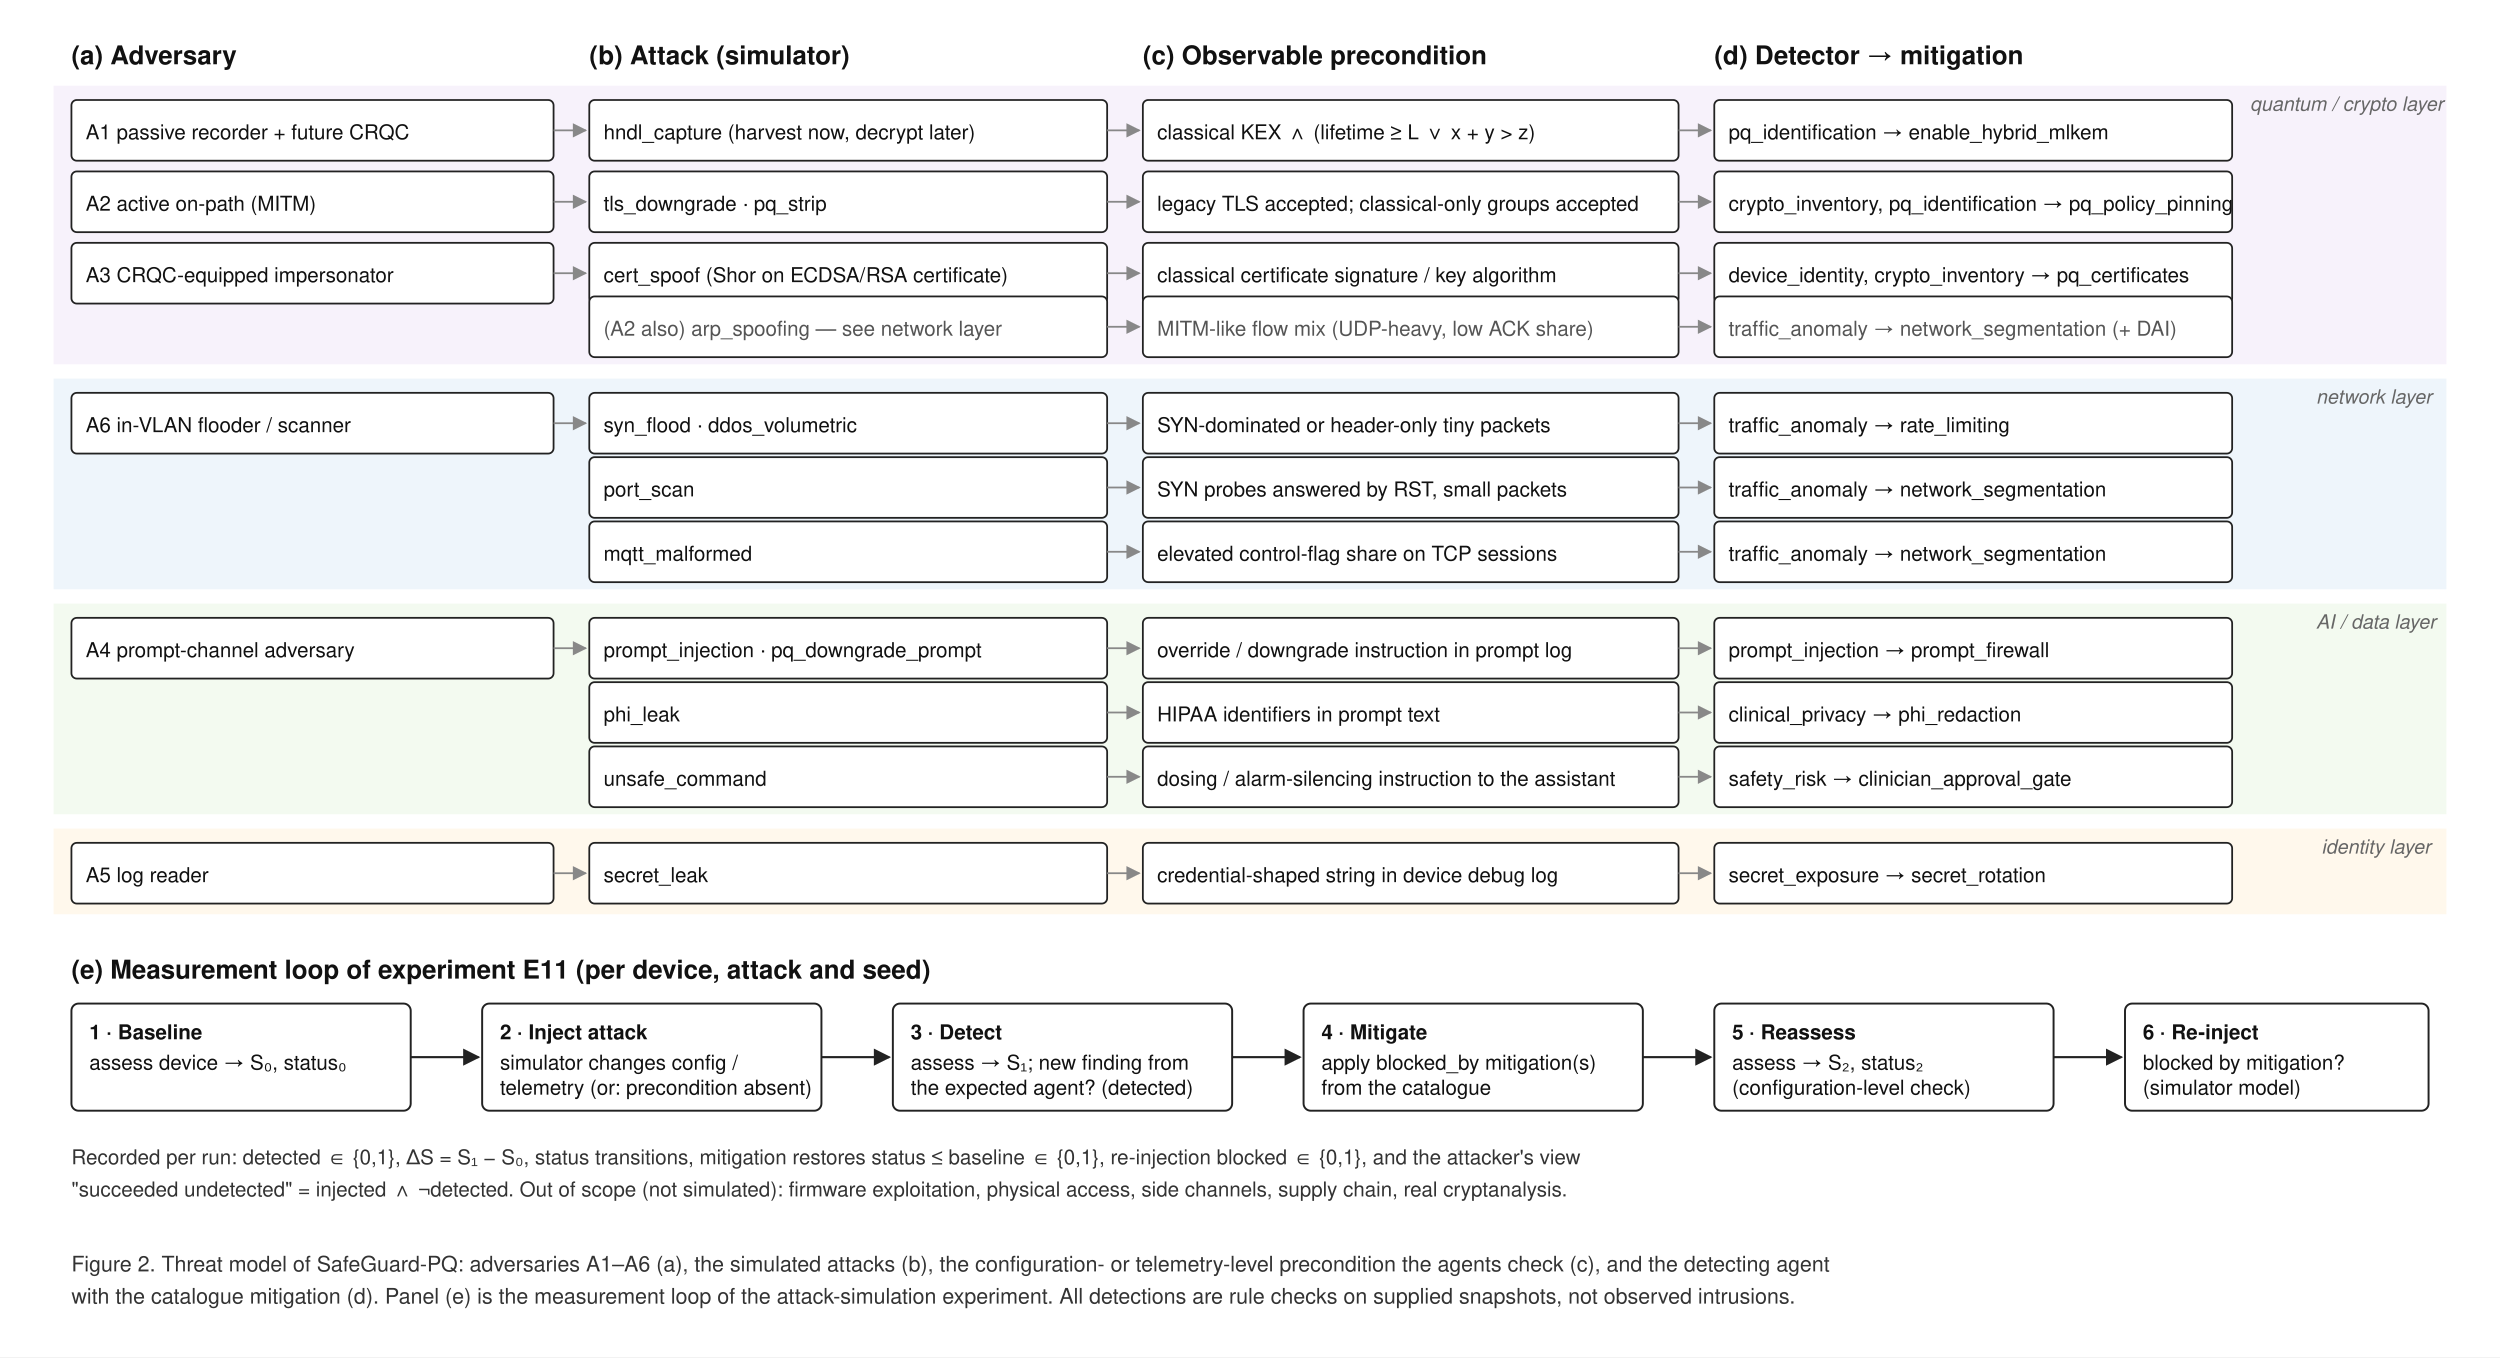
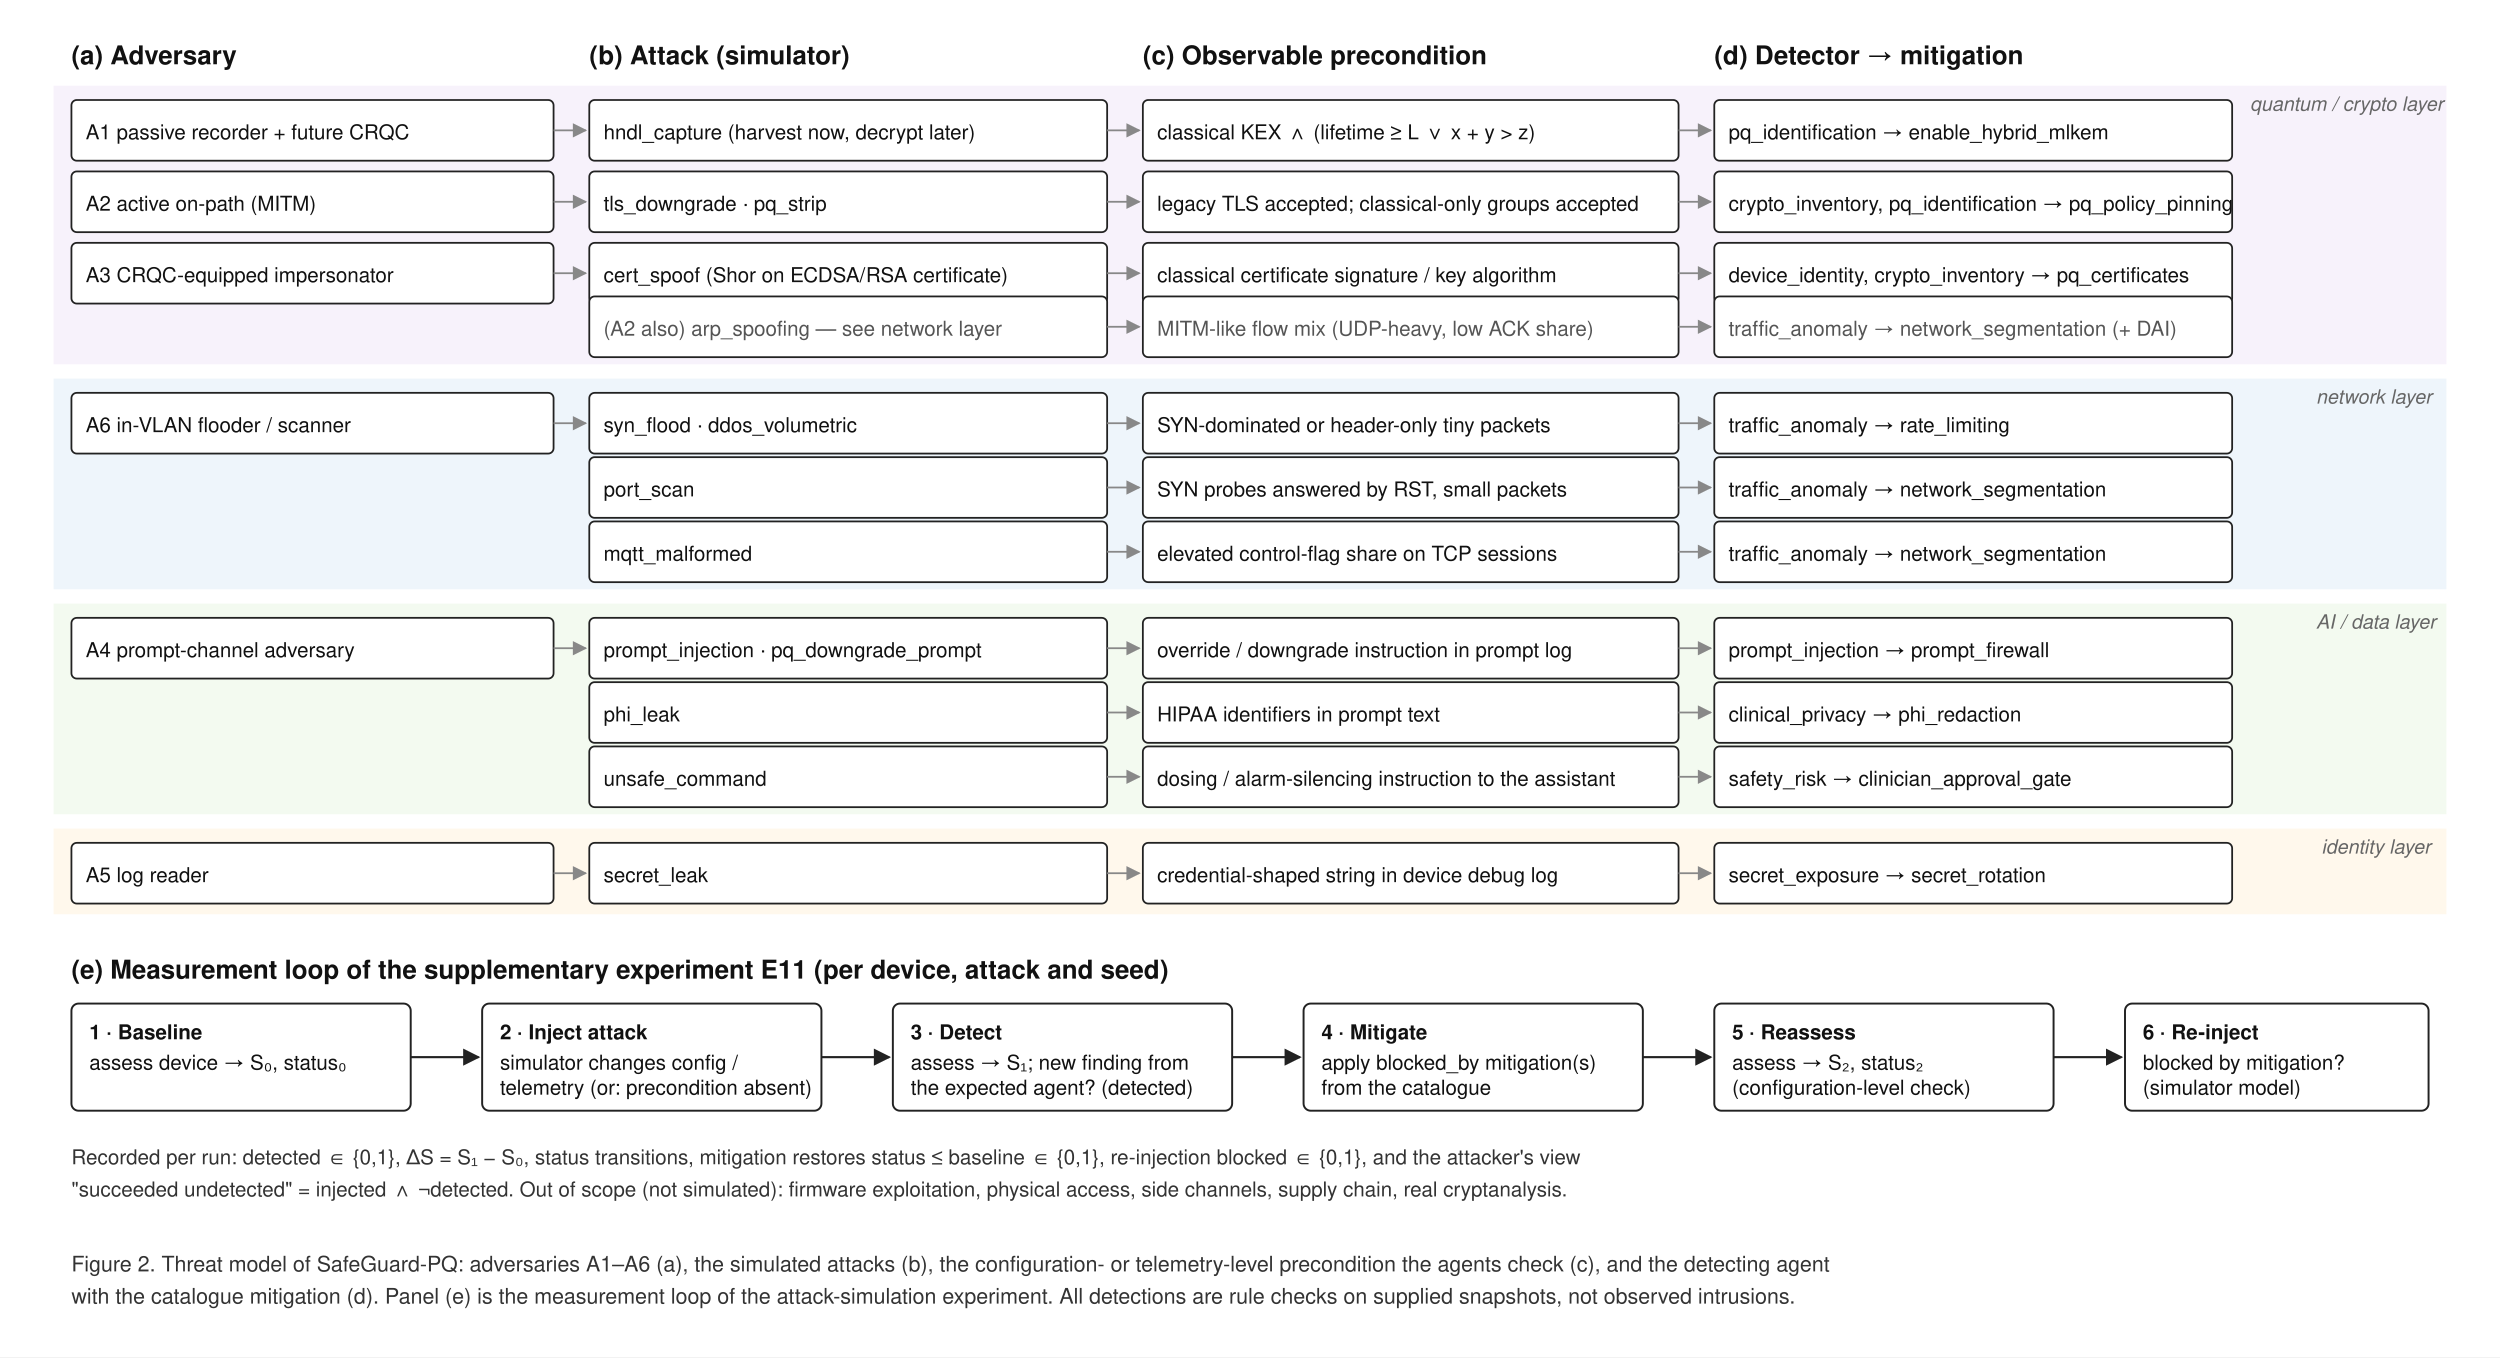
<svg xmlns="http://www.w3.org/2000/svg" width="1400" height="760" viewBox="0 0 1400 760" font-family="Helvetica, Arial, sans-serif" font-size="12.5">
  <defs>
    <marker id="a" viewBox="0 0 10 10" refX="9" refY="5" markerWidth="8" markerHeight="8" orient="auto-start-reverse">
      <path d="M0,0 L10,5 L0,10 z" fill="#222" />
    </marker>
    <marker id="g" viewBox="0 0 10 10" refX="9" refY="5" markerWidth="8" markerHeight="8" orient="auto-start-reverse">
      <path d="M0,0 L10,5 L0,10 z" fill="#888" />
    </marker>
  </defs>
  <rect width="1400" height="760" fill="#fff" />
  <g font-size="14.5" font-weight="bold" fill="#111">
    <text x="40" y="36">(a) Adversary</text>
    <text x="330" y="36">(b) Attack (simulator)</text>
    <text x="640" y="36">(c) Observable precondition</text>
    <text x="960" y="36">(d) Detector → mitigation</text>
  </g>
  <g stroke="none">
    <rect x="30" y="48" width="1340" height="156" fill="#f7f2fb" />
    <rect x="30" y="212" width="1340" height="118" fill="#eef5fb" />
    <rect x="30" y="338" width="1340" height="118" fill="#f3faf0" />
    <rect x="30" y="464" width="1340" height="48" fill="#fff8ec" />
  </g>
  <g font-size="11" fill="#666" font-style="italic">
    <text x="1260" y="62">quantum / crypto layer</text>
    <text x="1297" y="226">network layer</text>
    <text x="1297" y="352">AI / data layer</text>
    <text x="1300" y="478">identity layer</text>
  </g>
  <g stroke="#222" stroke-width="1" fill="#fff">
    <rect x="40" y="56" width="270" height="34" rx="3" />
    <rect x="330" y="56" width="290" height="34" rx="3" />
    <rect x="640" y="56" width="300" height="34" rx="3" />
    <rect x="960" y="56" width="290" height="34" rx="3" />
    <rect x="40" y="96" width="270" height="34" rx="3" />
    <rect x="330" y="96" width="290" height="34" rx="3" />
    <rect x="640" y="96" width="300" height="34" rx="3" />
    <rect x="960" y="96" width="290" height="34" rx="3" />
    <rect x="40" y="136" width="270" height="34" rx="3" />
    <rect x="330" y="136" width="290" height="34" rx="3" />
    <rect x="640" y="136" width="300" height="34" rx="3" />
    <rect x="960" y="136" width="290" height="34" rx="3" />
    <rect x="330" y="166" width="290" height="34" rx="3" />
    <rect x="640" y="166" width="300" height="34" rx="3" />
    <rect x="960" y="166" width="290" height="34" rx="3" />
    <rect x="40" y="220" width="270" height="34" rx="3" />
    <rect x="330" y="220" width="290" height="34" rx="3" />
    <rect x="640" y="220" width="300" height="34" rx="3" />
    <rect x="960" y="220" width="290" height="34" rx="3" />
    <rect x="330" y="256" width="290" height="34" rx="3" />
    <rect x="640" y="256" width="300" height="34" rx="3" />
    <rect x="960" y="256" width="290" height="34" rx="3" />
    <rect x="330" y="292" width="290" height="34" rx="3" />
    <rect x="640" y="292" width="300" height="34" rx="3" />
    <rect x="960" y="292" width="290" height="34" rx="3" />
    <rect x="40" y="346" width="270" height="34" rx="3" />
    <rect x="330" y="346" width="290" height="34" rx="3" />
    <rect x="640" y="346" width="300" height="34" rx="3" />
    <rect x="960" y="346" width="290" height="34" rx="3" />
    <rect x="330" y="382" width="290" height="34" rx="3" />
    <rect x="640" y="382" width="300" height="34" rx="3" />
    <rect x="960" y="382" width="290" height="34" rx="3" />
    <rect x="330" y="418" width="290" height="34" rx="3" />
    <rect x="640" y="418" width="300" height="34" rx="3" />
    <rect x="960" y="418" width="290" height="34" rx="3" />
    <rect x="40" y="472" width="270" height="34" rx="3" />
    <rect x="330" y="472" width="290" height="34" rx="3" />
    <rect x="640" y="472" width="300" height="34" rx="3" />
    <rect x="960" y="472" width="290" height="34" rx="3" />
  </g>
  <g fill="#111" font-size="11.5">
    <text x="48" y="78">A1 passive recorder + future CRQC</text>
    <text x="338" y="78">hndl_capture (harvest now, decrypt later)</text>
    <text x="648" y="78">classical KEX ∧ (lifetime ≥ L ∨ x + y &gt; z)</text>
    <text x="968" y="78">pq_identification → enable_hybrid_mlkem</text>
    <text x="48" y="118">A2 active on-path (MITM)</text>
    <text x="338" y="118">tls_downgrade · pq_strip</text>
    <text x="648" y="118">legacy TLS accepted; classical-only groups accepted</text>
    <text x="968" y="118">crypto_inventory, pq_identification → pq_policy_pinning</text>
    <text x="48" y="158">A3 CRQC-equipped impersonator</text>
    <text x="338" y="158">cert_spoof (Shor on ECDSA/RSA certificate)</text>
    <text x="648" y="158">classical certificate signature / key algorithm</text>
    <text x="968" y="158">device_identity, crypto_inventory → pq_certificates</text>
    <text x="338" y="188" fill="#555">(A2 also) arp_spoofing — see network layer</text>
    <text x="648" y="188" fill="#555">MITM-like flow mix (UDP-heavy, low ACK share)</text>
    <text x="968" y="188" fill="#555">traffic_anomaly → network_segmentation (+ DAI)</text>
    <text x="48" y="242">A6 in-VLAN flooder / scanner</text>
    <text x="338" y="242">syn_flood · ddos_volumetric</text>
    <text x="648" y="242">SYN-dominated or header-only tiny packets</text>
    <text x="968" y="242">traffic_anomaly → rate_limiting</text>
    <text x="338" y="278">port_scan</text>
    <text x="648" y="278">SYN probes answered by RST, small packets</text>
    <text x="968" y="278">traffic_anomaly → network_segmentation</text>
    <text x="338" y="314">mqtt_malformed</text>
    <text x="648" y="314">elevated control-flag share on TCP sessions</text>
    <text x="968" y="314">traffic_anomaly → network_segmentation</text>
    <text x="48" y="368">A4 prompt-channel adversary</text>
    <text x="338" y="368">prompt_injection · pq_downgrade_prompt</text>
    <text x="648" y="368">override / downgrade instruction in prompt log</text>
    <text x="968" y="368">prompt_injection → prompt_firewall</text>
    <text x="338" y="404">phi_leak</text>
    <text x="648" y="404">HIPAA identifiers in prompt text</text>
    <text x="968" y="404">clinical_privacy → phi_redaction</text>
    <text x="338" y="440">unsafe_command</text>
    <text x="648" y="440">dosing / alarm-silencing instruction to the assistant</text>
    <text x="968" y="440">safety_risk → clinician_approval_gate</text>
    <text x="48" y="494">A5 log reader</text>
    <text x="338" y="494">secret_leak</text>
    <text x="648" y="494">credential-shaped string in device debug log</text>
    <text x="968" y="494">secret_exposure → secret_rotation</text>
  </g>
  <g stroke="#888" stroke-width="1" marker-end="url(#g)">
    <line x1="310" y1="73" x2="328" y2="73" />
    <line x1="620" y1="73" x2="638" y2="73" />
    <line x1="940" y1="73" x2="958" y2="73" />
    <line x1="310" y1="113" x2="328" y2="113" />
    <line x1="620" y1="113" x2="638" y2="113" />
    <line x1="940" y1="113" x2="958" y2="113" />
    <line x1="310" y1="153" x2="328" y2="153" />
    <line x1="620" y1="153" x2="638" y2="153" />
    <line x1="940" y1="153" x2="958" y2="153" />
    <line x1="620" y1="183" x2="638" y2="183" />
    <line x1="940" y1="183" x2="958" y2="183" />
    <line x1="310" y1="237" x2="328" y2="237" />
    <line x1="620" y1="237" x2="638" y2="237" />
    <line x1="940" y1="237" x2="958" y2="237" />
    <line x1="620" y1="273" x2="638" y2="273" />
    <line x1="940" y1="273" x2="958" y2="273" />
    <line x1="620" y1="309" x2="638" y2="309" />
    <line x1="940" y1="309" x2="958" y2="309" />
    <line x1="310" y1="363" x2="328" y2="363" />
    <line x1="620" y1="363" x2="638" y2="363" />
    <line x1="940" y1="363" x2="958" y2="363" />
    <line x1="620" y1="399" x2="638" y2="399" />
    <line x1="940" y1="399" x2="958" y2="399" />
    <line x1="620" y1="435" x2="638" y2="435" />
    <line x1="940" y1="435" x2="958" y2="435" />
    <line x1="310" y1="489" x2="328" y2="489" />
    <line x1="620" y1="489" x2="638" y2="489" />
    <line x1="940" y1="489" x2="958" y2="489" />
  </g>
-   <text x="40" y="548" font-size="14.5" font-weight="bold" fill="#111">(e) Measurement loop of experiment E11 (per device, attack and seed)</text>
+   <text x="40" y="548" font-size="14.5" font-weight="bold" fill="#111">(e) Measurement loop of the supplementary experiment E11 (per device, attack and seed)</text>
  <g stroke="#222" stroke-width="1.1" fill="#fff">
    <rect x="40" y="562" width="190" height="60" rx="4" />
    <rect x="270" y="562" width="190" height="60" rx="4" />
    <rect x="500" y="562" width="190" height="60" rx="4" />
    <rect x="730" y="562" width="190" height="60" rx="4" />
    <rect x="960" y="562" width="190" height="60" rx="4" />
    <rect x="1190" y="562" width="170" height="60" rx="4" />
  </g>
  <g fill="#111" font-size="11.5">
    <text x="50" y="582" font-weight="bold">1 · Baseline</text>
    <text x="50" y="599">assess device → S₀, status₀</text>
    <text x="280" y="582" font-weight="bold">2 · Inject attack</text>
    <text x="280" y="599">simulator changes config /</text>
    <text x="280" y="613">telemetry (or: precondition absent)</text>
    <text x="510" y="582" font-weight="bold">3 · Detect</text>
    <text x="510" y="599">assess → S₁; new finding from</text>
    <text x="510" y="613">the expected agent? (detected)</text>
    <text x="740" y="582" font-weight="bold">4 · Mitigate</text>
    <text x="740" y="599">apply blocked_by mitigation(s)</text>
    <text x="740" y="613">from the catalogue</text>
    <text x="970" y="582" font-weight="bold">5 · Reassess</text>
    <text x="970" y="599">assess → S₂, status₂</text>
    <text x="970" y="613">(configuration-level check)</text>
    <text x="1200" y="582" font-weight="bold">6 · Re-inject</text>
    <text x="1200" y="599">blocked by mitigation?</text>
    <text x="1200" y="613">(simulator model)</text>
  </g>
  <g stroke="#222" stroke-width="1.2" marker-end="url(#a)">
    <line x1="230" y1="592" x2="268" y2="592" />
    <line x1="460" y1="592" x2="498" y2="592" />
    <line x1="690" y1="592" x2="728" y2="592" />
    <line x1="920" y1="592" x2="958" y2="592" />
    <line x1="1150" y1="592" x2="1188" y2="592" />
  </g>
  <g font-size="11.5" fill="#333">
    <text x="40" y="652">Recorded per run: detected ∈ {0,1}, ΔS = S₁ − S₀, status transitions, mitigation restores status ≤ baseline ∈ {0,1}, re-injection blocked ∈ {0,1}, and the attacker's view</text>
    <text x="40" y="670">"succeeded undetected" = injected ∧ ¬detected. Out of scope (not simulated): firmware exploitation, physical access, side channels, supply chain, real cryptanalysis.</text>
  </g>
  <text x="40" y="712" font-size="12" fill="#333">Figure 2. Threat model of SafeGuard-PQ: adversaries A1–A6 (a), the simulated attacks (b), the configuration- or telemetry-level precondition the agents check (c), and the detecting agent</text>
  <text x="40" y="730" font-size="12" fill="#333">with the catalogue mitigation (d). Panel (e) is the measurement loop of the attack-simulation experiment. All detections are rule checks on supplied snapshots, not observed intrusions.</text>
</svg>
